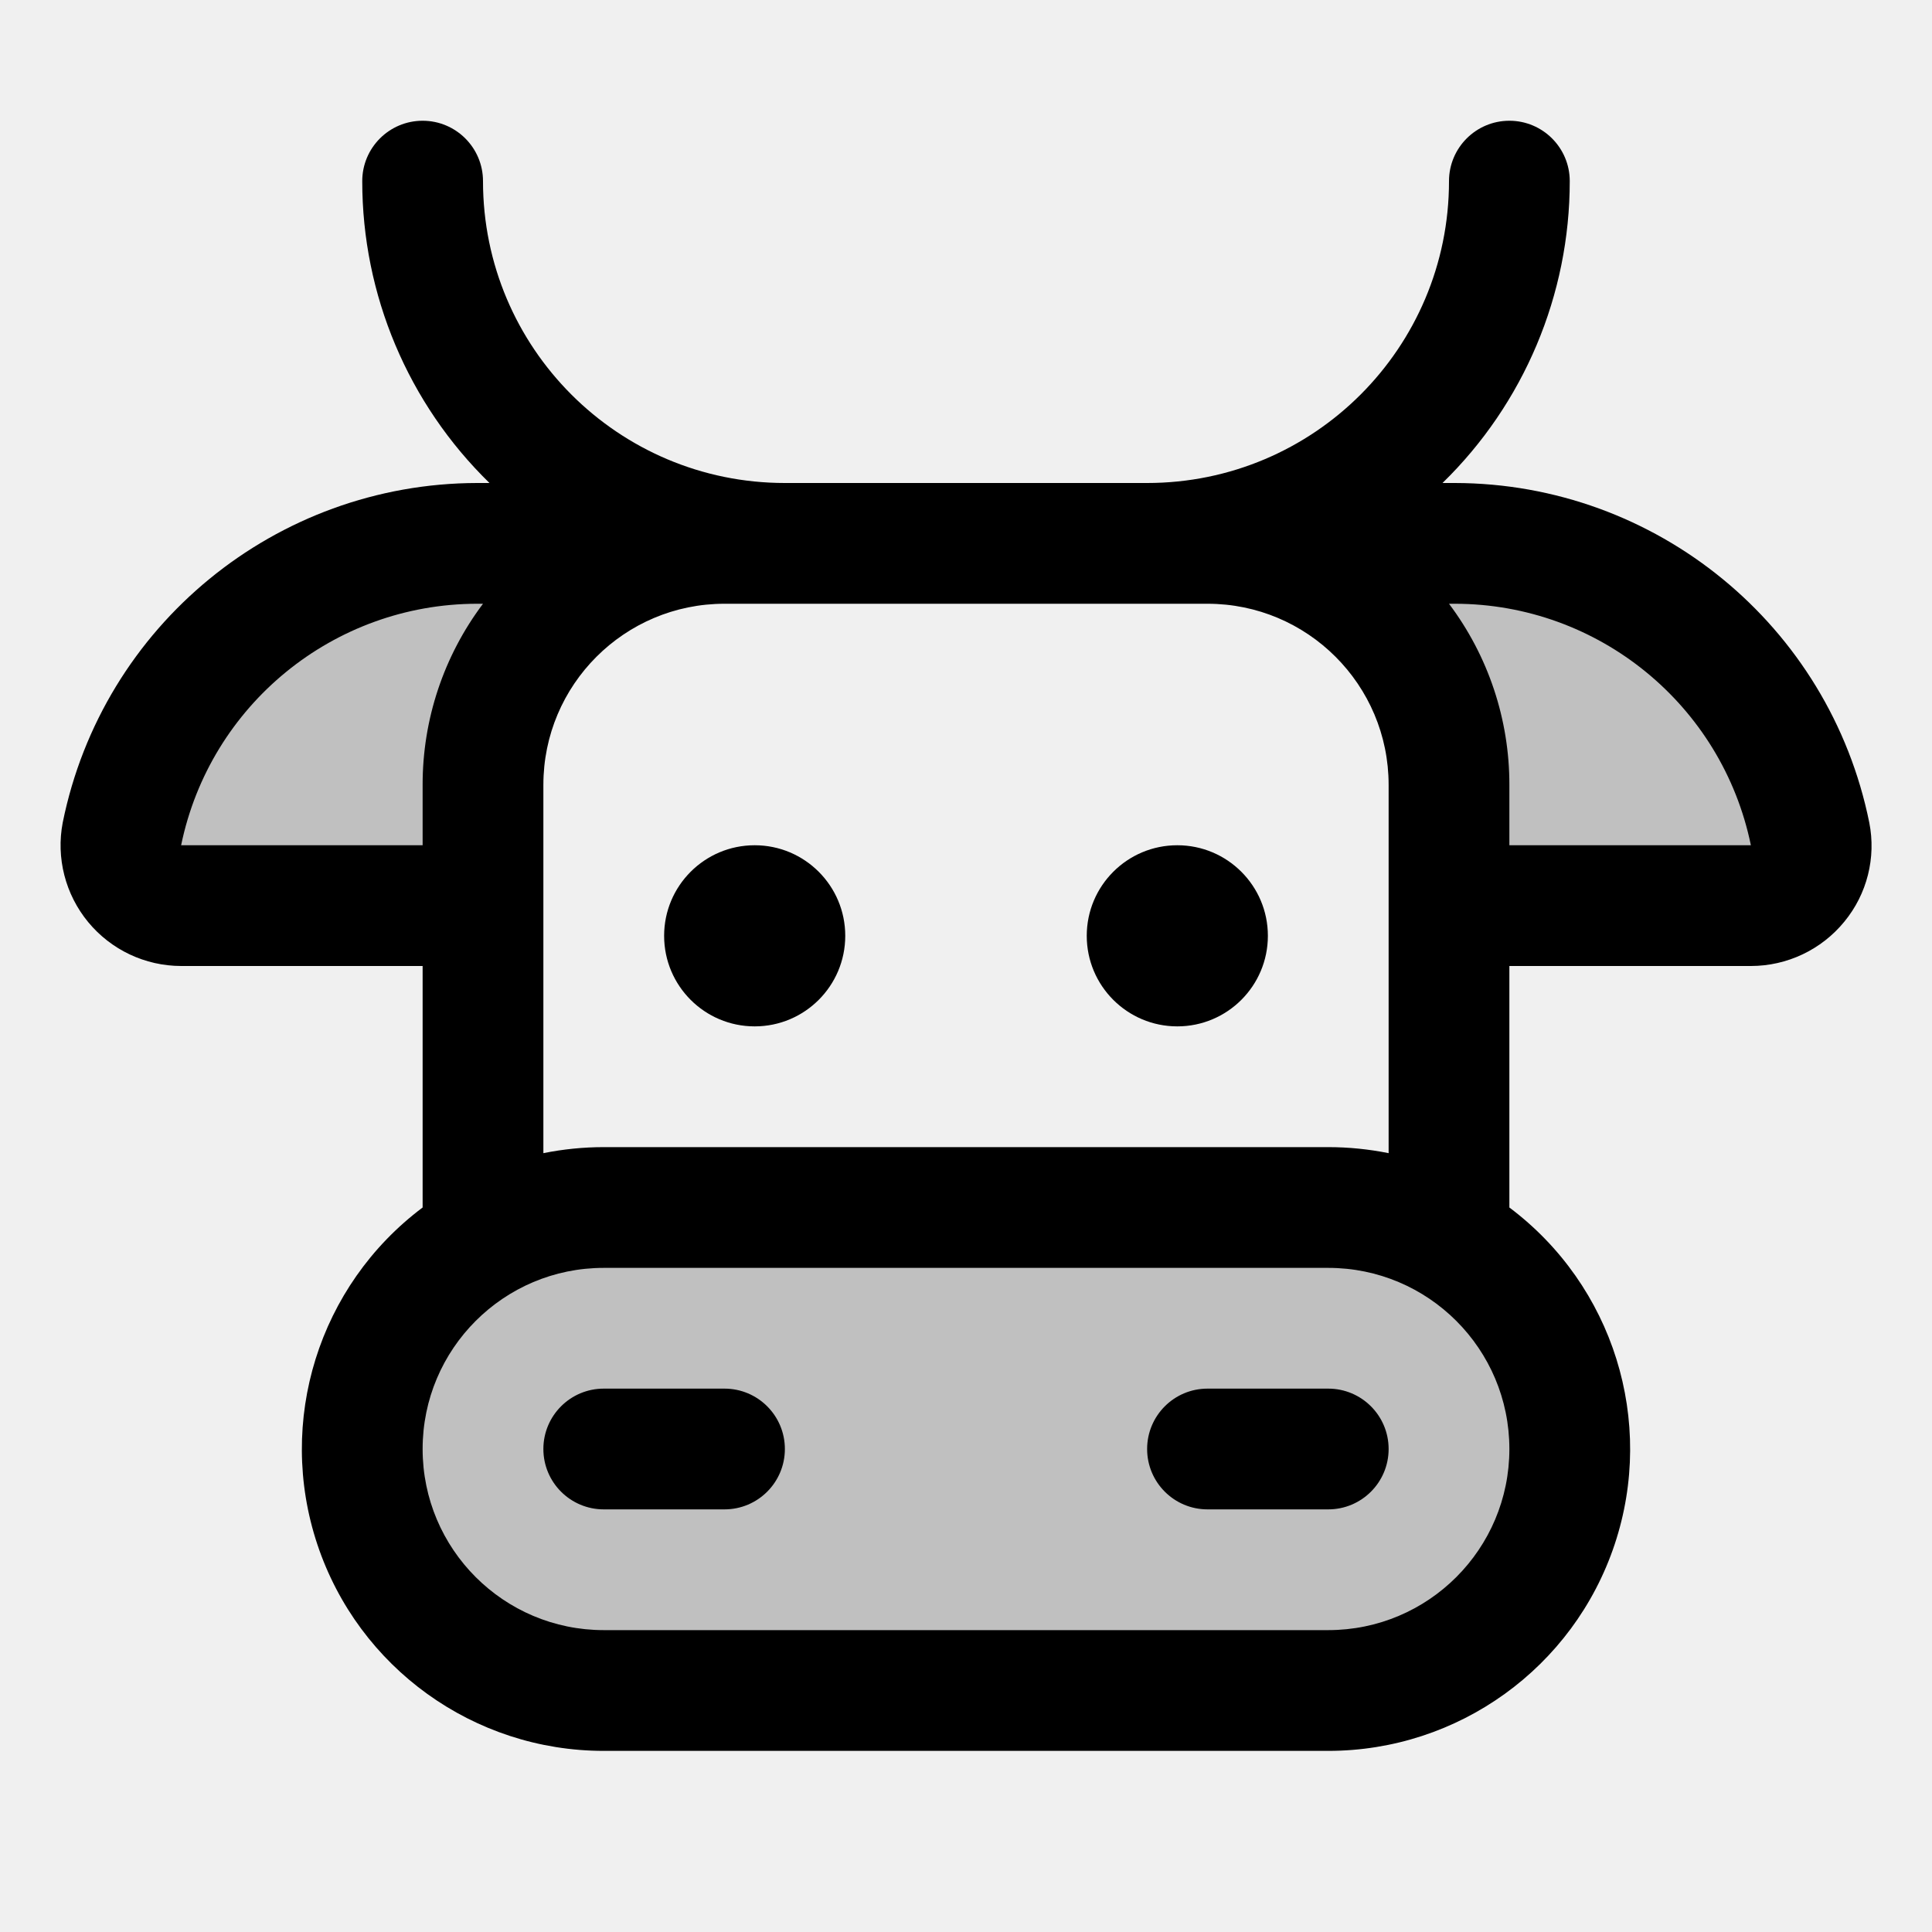
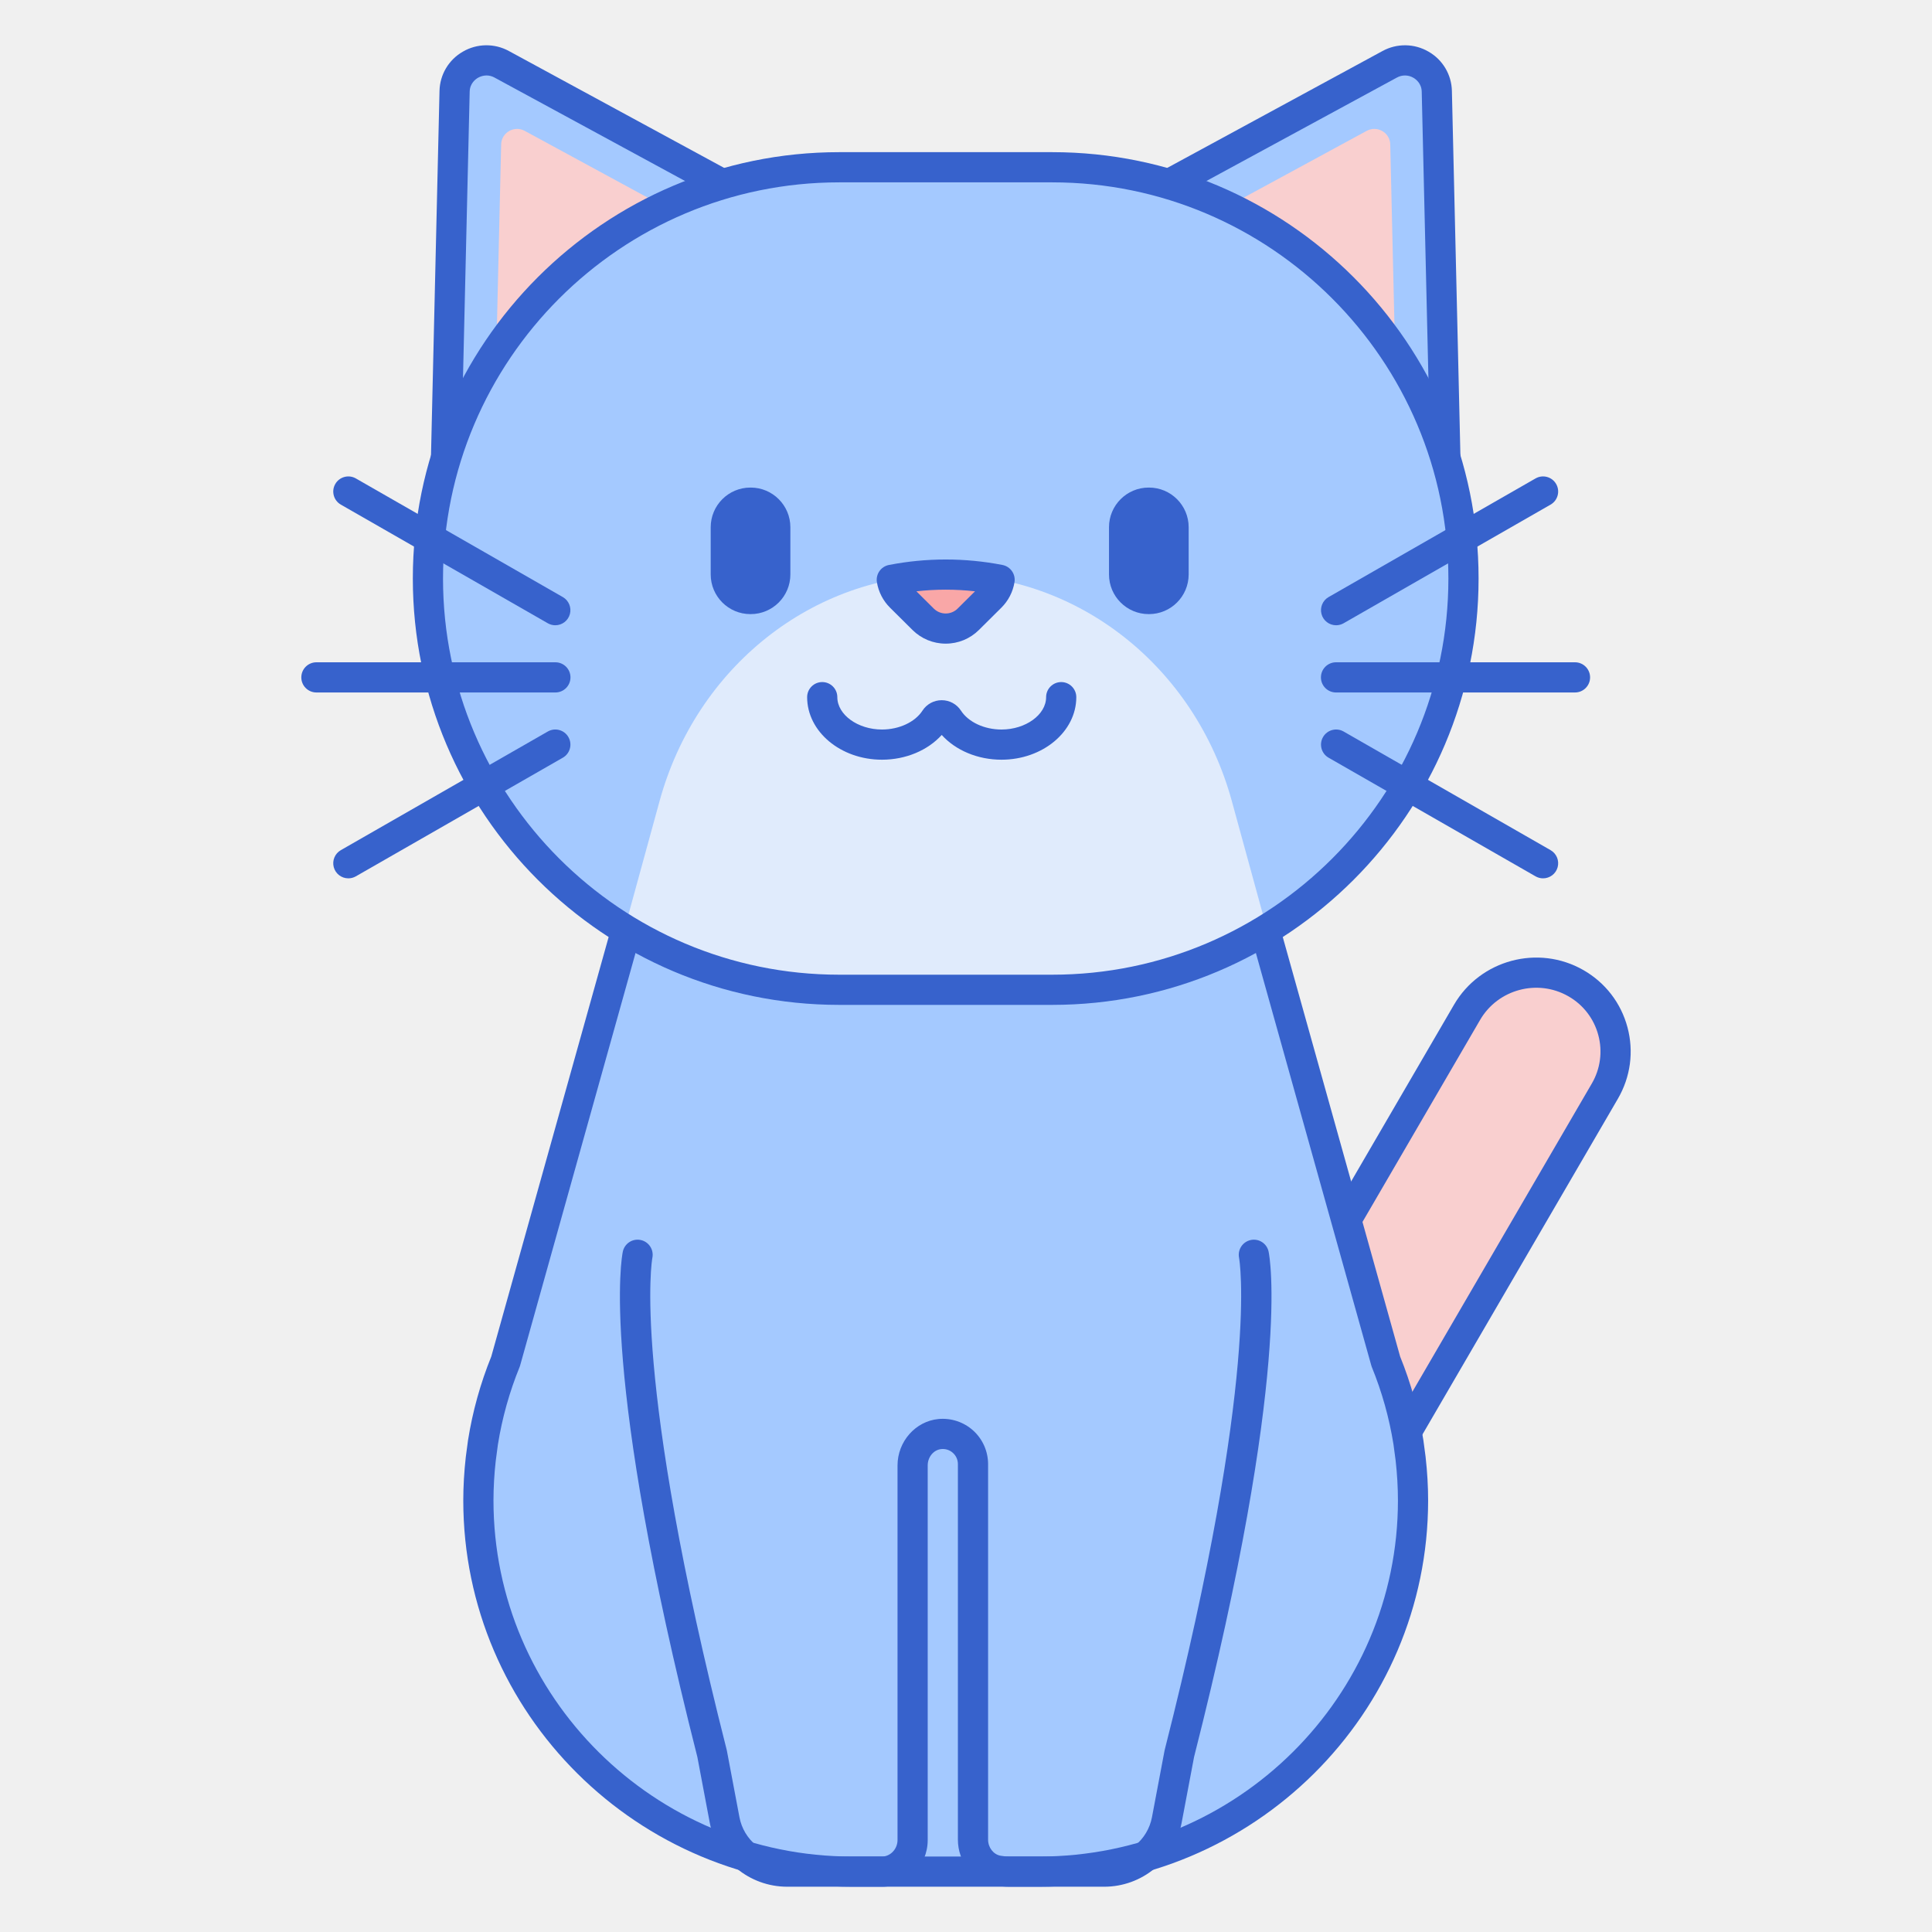
- <svg xmlns="http://www.w3.org/2000/svg" width="32" height="32" viewBox="0 0 256 256">
-   <style>
-     @media (prefers-color-scheme: dark) {
-       g {
-         fill: white;
-       }
-     }
-   </style>
-   <g fill="currentColor">
-     <path d="M208 192a32 32 0 0 1-32 32H80a32 32 0 0 1-32-32a32 32 0 0 1 32-32h96a32 32 0 0 1 32 32M64 104a32 32 0 0 1 32-32H63.22a48 48 0 0 0-47.07 38.53A8 8 0 0 0 24 120h40Zm175.85 6.53A48 48 0 0 0 192.78 72H160a32 32 0 0 1 32 32v16h40a8 8 0 0 0 7.85-9.47" opacity=".2" />
-     <path d="M104 192a8 8 0 0 1-8 8H80a8 8 0 0 1 0-16h16a8 8 0 0 1 8 8m72-8h-16a8 8 0 0 0 0 16h16a8 8 0 0 0 0-16m-76-72a12 12 0 1 0 12 12a12 12 0 0 0-12-12m56 0a12 12 0 1 0 12 12a12 12 0 0 0-12-12m88.39 10.12A16 16 0 0 1 232 128h-32v32a40 40 0 0 1-24 72H80a40 40 0 0 1-24-72v-32H24a16 16 0 0 1-15.69-19a56.13 56.13 0 0 1 54.91-45h1.64A55.83 55.83 0 0 1 48 24a8 8 0 0 1 16 0a40 40 0 0 0 40 40h48a40 40 0 0 0 40-40a8 8 0 0 1 16 0a55.83 55.83 0 0 1-16.86 40h1.64a56.13 56.13 0 0 1 54.91 45a15.82 15.82 0 0 1-3.3 13.12M56 112v-8a39.8 39.8 0 0 1 8-24h-.8A40.09 40.09 0 0 0 24 112Zm144 80a24 24 0 0 0-24-24H80a24 24 0 0 0 0 48h96a24 24 0 0 0 24-24m-16-39.2V104a24 24 0 0 0-24-24H96a24 24 0 0 0-24 24v48.8a40.6 40.6 0 0 1 8-.8h96a40.6 40.6 0 0 1 8 .8m48-40.8a40.08 40.08 0 0 0-39.2-32h-.8a39.8 39.8 0 0 1 8 24v8Z" />
-   </g>
+ <svg xmlns="http://www.w3.org/2000/svg" t="1752481011260" class="icon" viewBox="0 0 1024 1024" version="1.1" p-id="1878" width="128" height="128">
+   <path d="M850.584 578.364l-230.708 396.316-73.016-41.808 230.708-396.316c11.688-20.08 37.512-27 57.672-15.452a41.704 41.704 0 0 1 15.344 57.26z" fill="#F9CFCF" p-id="1879" />
+   <path d="M619.868 982.68c-1.348 0-2.716-0.34-3.968-1.06l-73.02-41.808a8.02 8.02 0 0 1-2.94-10.968l230.712-396.316c13.872-23.832 44.624-32.076 68.568-18.372 11.612 6.652 19.916 17.416 23.368 30.304s1.644 26.36-5.088 37.924l-230.708 396.316a8 8 0 0 1-6.924 3.98z m-62.044-52.748l59.132 33.86 226.712-389.452a33.524 33.524 0 0 0 3.46-25.736 33.532 33.532 0 0 0-15.864-20.56c-16.32-9.344-37.316-3.728-46.784 12.536l-226.656 389.352z" fill="#3762CC" p-id="1880" />
+   <path d="M746.484 764.372a194.096 194.096 0 0 0-11.976-42.8l-79.148-282.9H347.12l-79.148 282.9a194.316 194.316 0 0 0-11.976 42.8l-1.168 8.76a197.264 197.264 0 0 0-1.28 22.132c0 108.656 88.716 196.74 198.152 196.74h99.076c109.436 0 198.152-88.084 198.152-196.74 0-7.488-0.46-14.864-1.28-22.132l-1.164-8.76z" fill="#A4C9FF" p-id="1881" />
+   <path d="M550.78 1000.004h-99.08c-113.672 0-206.152-91.844-206.152-204.74 0-7.448 0.448-15.2 1.332-23.032l1.188-8.916a202.968 202.968 0 0 1 12.32-44.332l79.028-282.464a7.992 7.992 0 0 1 7.704-5.844h308.244a8 8 0 0 1 7.704 5.844l79.028 282.464a202.784 202.784 0 0 1 12.292 44.136l0.028 0.2 1.168 8.756c0.904 7.992 1.352 15.744 1.352 23.192-0.004 112.888-92.484 204.736-206.156 204.736zM353.192 446.676l-77.516 277.056a9.06 9.06 0 0 1-0.292 0.86 186.412 186.412 0 0 0-11.48 41.036l-1.14 8.56a190.212 190.212 0 0 0-1.212 21.08c0 104.072 85.3 188.74 190.152 188.74h99.08c104.852 0 190.152-84.668 190.152-188.74 0-6.852-0.416-14-1.232-21.24l-1.136-8.496a186.668 186.668 0 0 0-11.464-40.94 8.372 8.372 0 0 1-0.292-0.86l-77.516-277.056H353.192z" fill="#3762CC" p-id="1882" />
+   <path d="M766.168 246.544l-204.756-117.372L736.552 34.08c11.104-6.028 24.692 1.76 24.988 14.324l4.628 198.14z" fill="#A4C9FF" p-id="1883" />
+   <path d="M613.112 129.768l111.252-60.404c5.552-3.016 12.348 0.88 12.492 7.16l2.94 125.86-126.684-72.616z" fill="#F9CFCF" p-id="1884" />
+   <path d="M766.168 254.544c-1.372 0-2.748-0.352-3.98-1.06l-204.752-117.372a8 8 0 0 1 0.16-13.972l175.144-95.088a24.828 24.828 0 0 1 24.44 0.336 24.576 24.576 0 0 1 12.356 20.828l4.628 198.14a7.984 7.984 0 0 1-7.996 8.188zM577.828 129.36l180.012 103.188-4.296-183.956c-0.104-4.408-3.1-6.612-4.388-7.356a8.812 8.812 0 0 0-8.784-0.12L577.828 129.36z" fill="#3762CC" p-id="1885" />
+   <path d="M236.316 246.544l204.756-117.372L265.932 34.08c-11.104-6.028-24.692 1.76-24.988 14.324l-4.628 198.14z" fill="#A4C9FF" p-id="1886" />
+   <path d="M278.116 69.364l111.252 60.404-126.684 72.616 2.94-125.86c0.148-6.28 6.944-10.176 12.492-7.16z" fill="#F9CFCF" p-id="1887" />
+   <path d="M236.316 254.544a7.988 7.988 0 0 1-7.996-8.188l4.628-198.14a24.576 24.576 0 0 1 12.356-20.828 24.8 24.8 0 0 1 24.44-0.336l175.144 95.088a8 8 0 0 1 0.16 13.972L240.296 253.484a7.988 7.988 0 0 1-3.98 1.06z m21.552-214.548a9.2 9.2 0 0 0-4.54 1.236c-1.284 0.744-4.28 2.948-4.388 7.356l-4.296 183.956 180.012-103.188-162.544-88.244a8.788 8.788 0 0 0-4.244-1.116z" fill="#3762CC" p-id="1888" />
+   <path d="M557.696 524.608h-112.908c-120.384 0-217.976-97.592-217.976-217.976s97.592-217.976 217.976-217.976h112.908c120.384 0 217.976 97.592 217.976 217.976s-97.592 217.976-217.976 217.976z" fill="#A4C9FF" p-id="1889" />
+   <path d="M652.896 424.588c-19.492-71.1-81.332-120.056-151.656-120.056-70.324 0-132.164 48.956-151.656 120.056l-18.628 67.948a216.92 216.92 0 0 0 113.828 32.072h112.908a216.912 216.912 0 0 0 113.828-32.072l-18.624-67.948z" fill="#E0EBFC" p-id="1890" />
+   <path d="M397.876 325.492h-0.152a21.036 21.036 0 0 1-21.036-21.036v-25a21.036 21.036 0 0 1 21.036-21.036h0.152a21.036 21.036 0 0 1 21.036 21.036v25a21.032 21.032 0 0 1-21.036 21.036zM608.98 325.492h-0.152a21.036 21.036 0 0 1-21.036-21.036v-25a21.036 21.036 0 0 1 21.036-21.036h0.152a21.036 21.036 0 0 1 21.036 21.036v25a21.04 21.04 0 0 1-21.036 21.036zM530.796 402.66c-12.584 0-24.252-4.928-31.664-13.12-7.412 8.192-19.084 13.12-31.668 13.12-21.872 0-39.664-14.872-39.664-33.152a8 8 0 0 1 16 0c0 9.296 10.836 17.152 23.664 17.152 9.092 0 17.516-3.924 21.456-10a12.124 12.124 0 0 1 10.212-5.54h0.008c4.14 0 7.952 2.076 10.204 5.544 3.936 6.076 12.36 10 21.452 10 12.828 0 23.664-7.852 23.664-17.152a8 8 0 0 1 16 0c0 18.276-17.792 33.148-39.664 33.148z" fill="#3762CC" p-id="1891" />
+   <path d="M513.184 328.248l11.944-11.856a16.628 16.628 0 0 0 4.68-9.092c-9.304-1.8-18.848-2.764-28.564-2.764s-19.26 0.968-28.564 2.764a16.576 16.576 0 0 0 4.68 9.092l11.94 11.856a16.976 16.976 0 0 0 23.884 0z" fill="#F9A7A7" p-id="1892" />
+   <path d="M557.696 532.608h-112.908c-124.604 0-225.98-101.372-225.98-225.98s101.376-225.98 225.98-225.98h112.908c124.604 0 225.98 101.372 225.98 225.98s-101.376 225.98-225.98 225.98zM444.788 96.652c-115.784 0-209.98 94.196-209.98 209.98s94.196 209.98 209.98 209.98h112.908c115.784 0 209.98-94.196 209.98-209.98s-94.196-209.98-209.98-209.98h-112.908z" fill="#3762CC" p-id="1893" />
+   <path d="M834.78 367.028H708.12a8 8 0 0 1 0-16h126.66a8 8 0 0 1 0 16zM708.172 331.4a8 8 0 0 1-3.988-14.944l109.692-62.88a8 8 0 0 1 7.96 13.884l-109.692 62.88a8.004 8.004 0 0 1-3.972 1.06zM817.848 465.54a7.96 7.96 0 0 1-3.972-1.06l-109.692-62.88a8 8 0 0 1 7.96-13.884l109.692 62.88a8 8 0 0 1-3.988 14.944z" fill="#3762CC" p-id="1894" />
+   <path d="M294.364 367.028H167.704a8 8 0 0 1 0-16h126.66a8 8 0 0 1 0 16zM184.636 465.54a8 8 0 0 1-3.984-14.944l109.696-62.88a8 8 0 1 1 7.952 13.884l-109.696 62.88c-1.252 0.72-2.62 1.06-3.968 1.06zM294.316 331.4c-1.348 0-2.716-0.34-3.968-1.06l-109.696-62.88a8 8 0 0 1 7.952-13.884l109.696 62.88a8 8 0 0 1-3.984 14.944z" fill="#3762CC" p-id="1895" />
+   <path d="M501.24 341.144a24.88 24.88 0 0 1-17.58-7.22l-11.94-11.856a24.528 24.528 0 0 1-6.932-13.444 8 8 0 0 1 6.372-9.18 157.58 157.58 0 0 1 60.164 0 8 8 0 0 1 6.372 9.176 24.556 24.556 0 0 1-6.932 13.444l-11.94 11.856a24.88 24.88 0 0 1-17.584 7.224z m-15.532-27.74l9.232 9.168a8.964 8.964 0 0 0 12.608 0l9.232-9.168a139.632 139.632 0 0 0-31.072 0z" fill="#3762CC" p-id="1896" />
+   <path d="M585.224 1000.004h-50.204c-2.588 0-5.184-0.24-7.708-0.712-11.364-2.12-19.608-12.312-19.608-24.232v-199.056c0-2.28-0.928-4.384-2.62-5.92a7.928 7.928 0 0 0-6.192-2.04c-4.032 0.384-7.188 4.18-7.188 8.648v198.548c0 13.584-10.772 24.696-24.016 24.764h-50.424c-20.088 0-37.36-14.248-41.064-33.876l-6.592-34.92c-51.916-204.328-40.032-265.336-39.5-267.832a8 8 0 0 1 15.66 3.28c-0.16 0.82-11.148 61.96 39.412 260.852 0.04 0.16 0.08 0.324 0.104 0.488l6.64 35.168c2.28 12.08 12.936 20.84 25.34 20.84h50.204c4.528-0.024 8.24-4.036 8.24-8.764v-198.548c0-12.624 9.52-23.42 21.672-24.58a24.12 24.12 0 0 1 18.472 6.132 24.052 24.052 0 0 1 7.856 17.76v199.056c0 4.152 2.812 7.808 6.548 8.504 1.56 0.292 3.164 0.44 4.768 0.44h50.204c12.404 0 23.06-8.764 25.336-20.84l6.644-35.168c0.028-0.164 0.068-0.328 0.104-0.488 50.652-199.268 39.528-260.264 39.412-260.856a8.02 8.02 0 0 1 6.228-9.424 7.976 7.976 0 0 1 9.432 6.148c0.532 2.5 12.416 63.508-39.5 267.832l-6.596 34.924c-3.708 19.624-20.976 33.872-41.064 33.872z" fill="#3762CC" p-id="1897" />
</svg>
